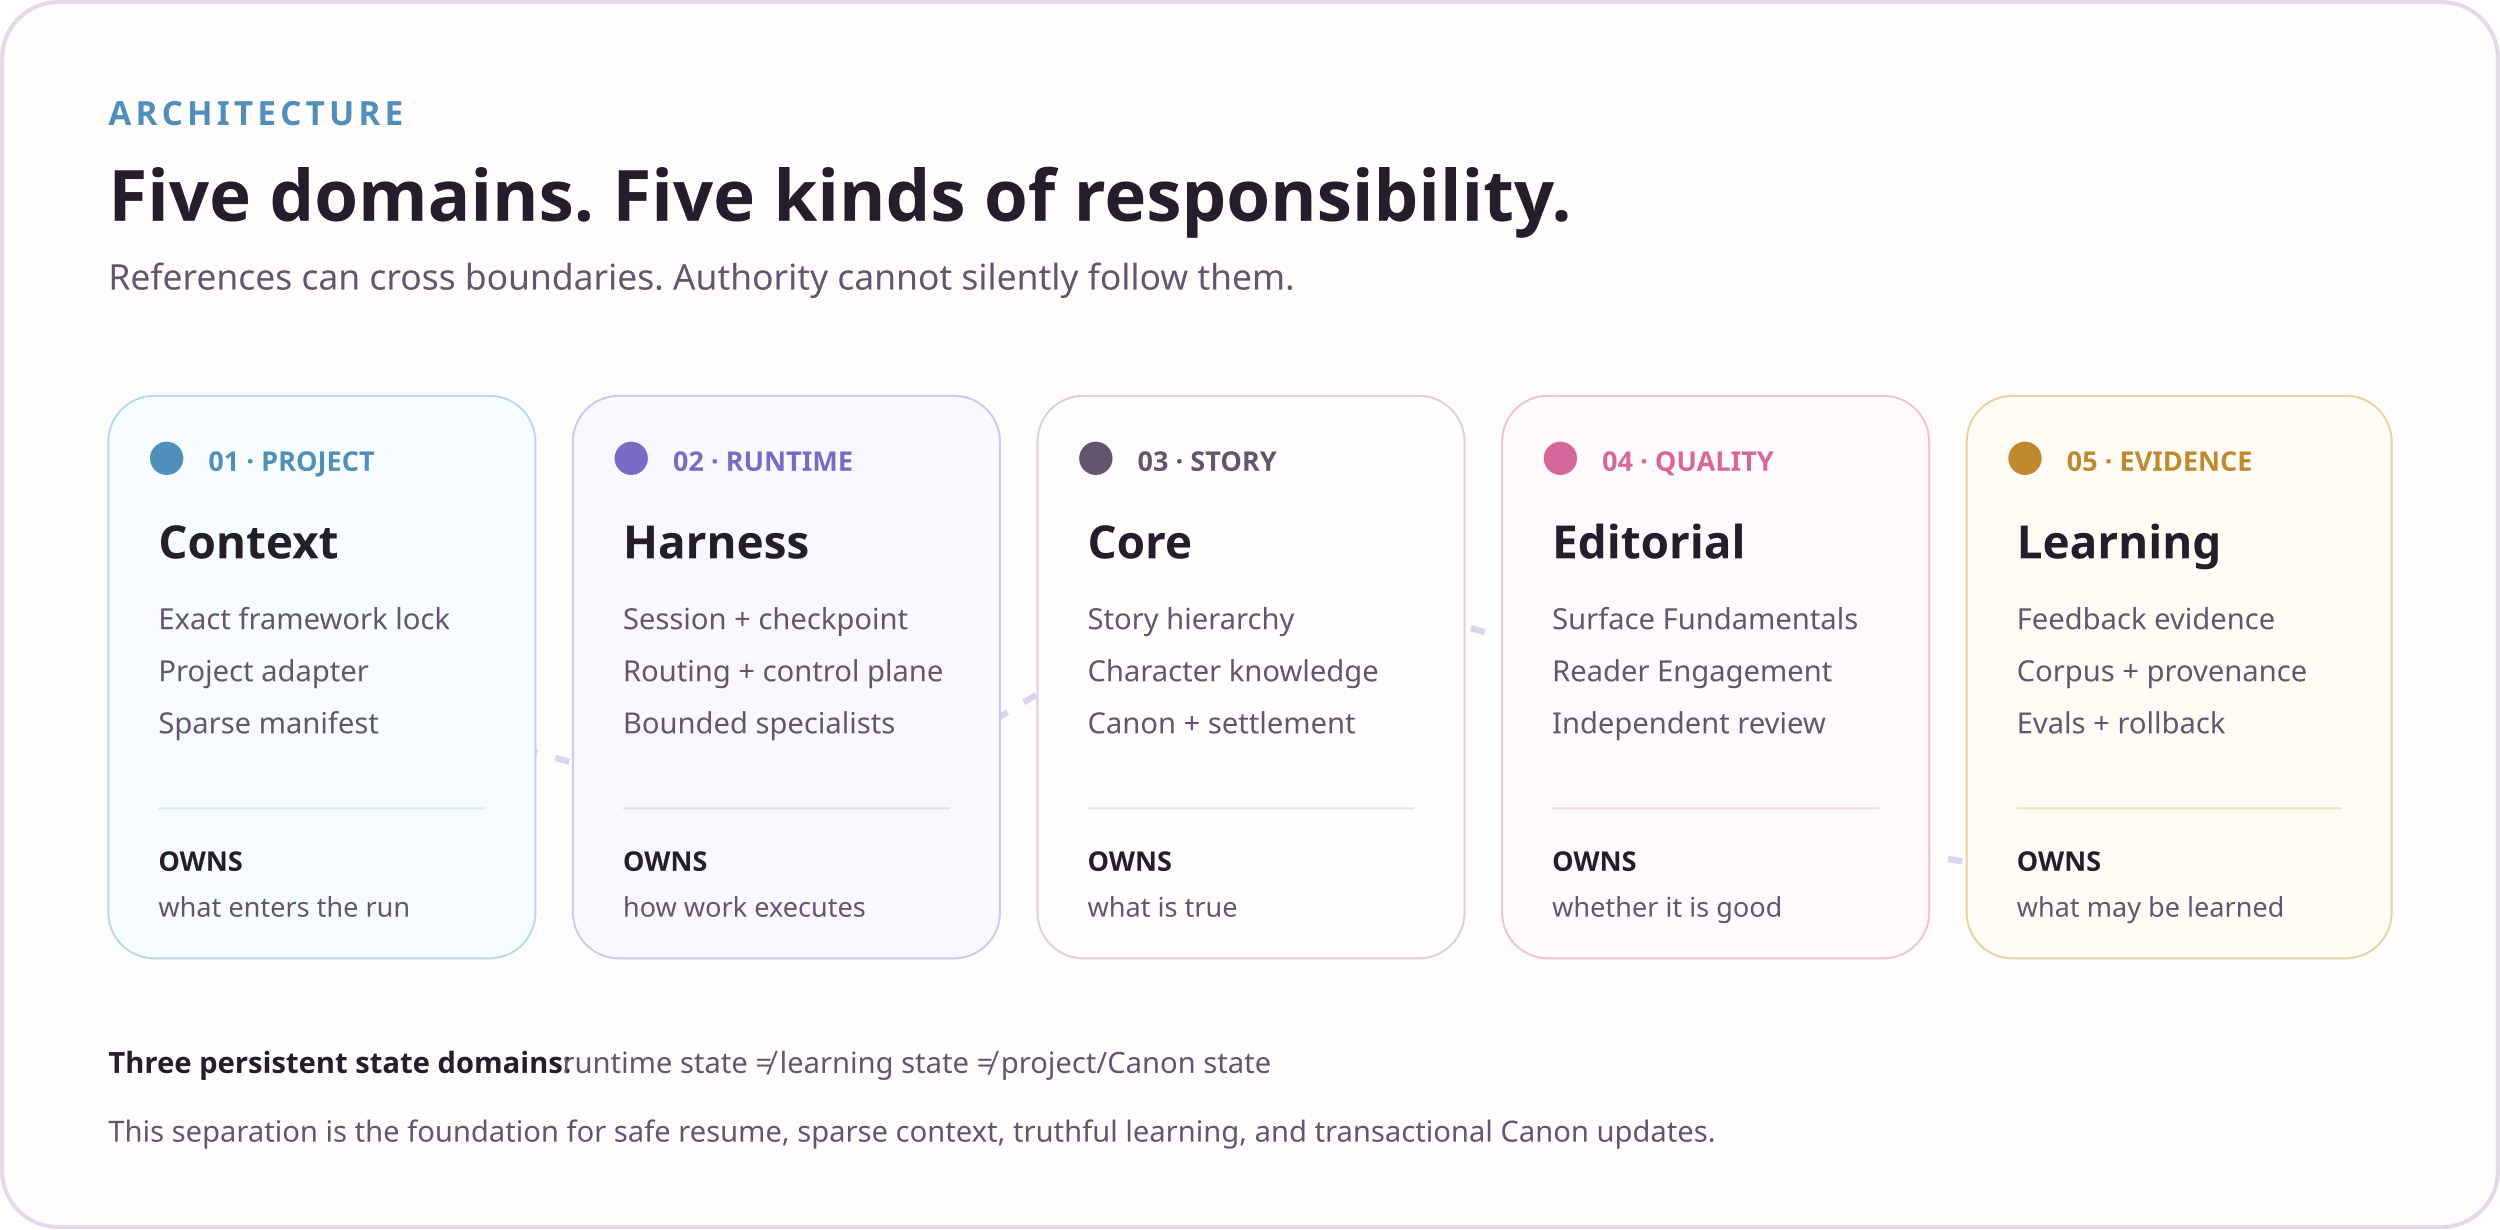
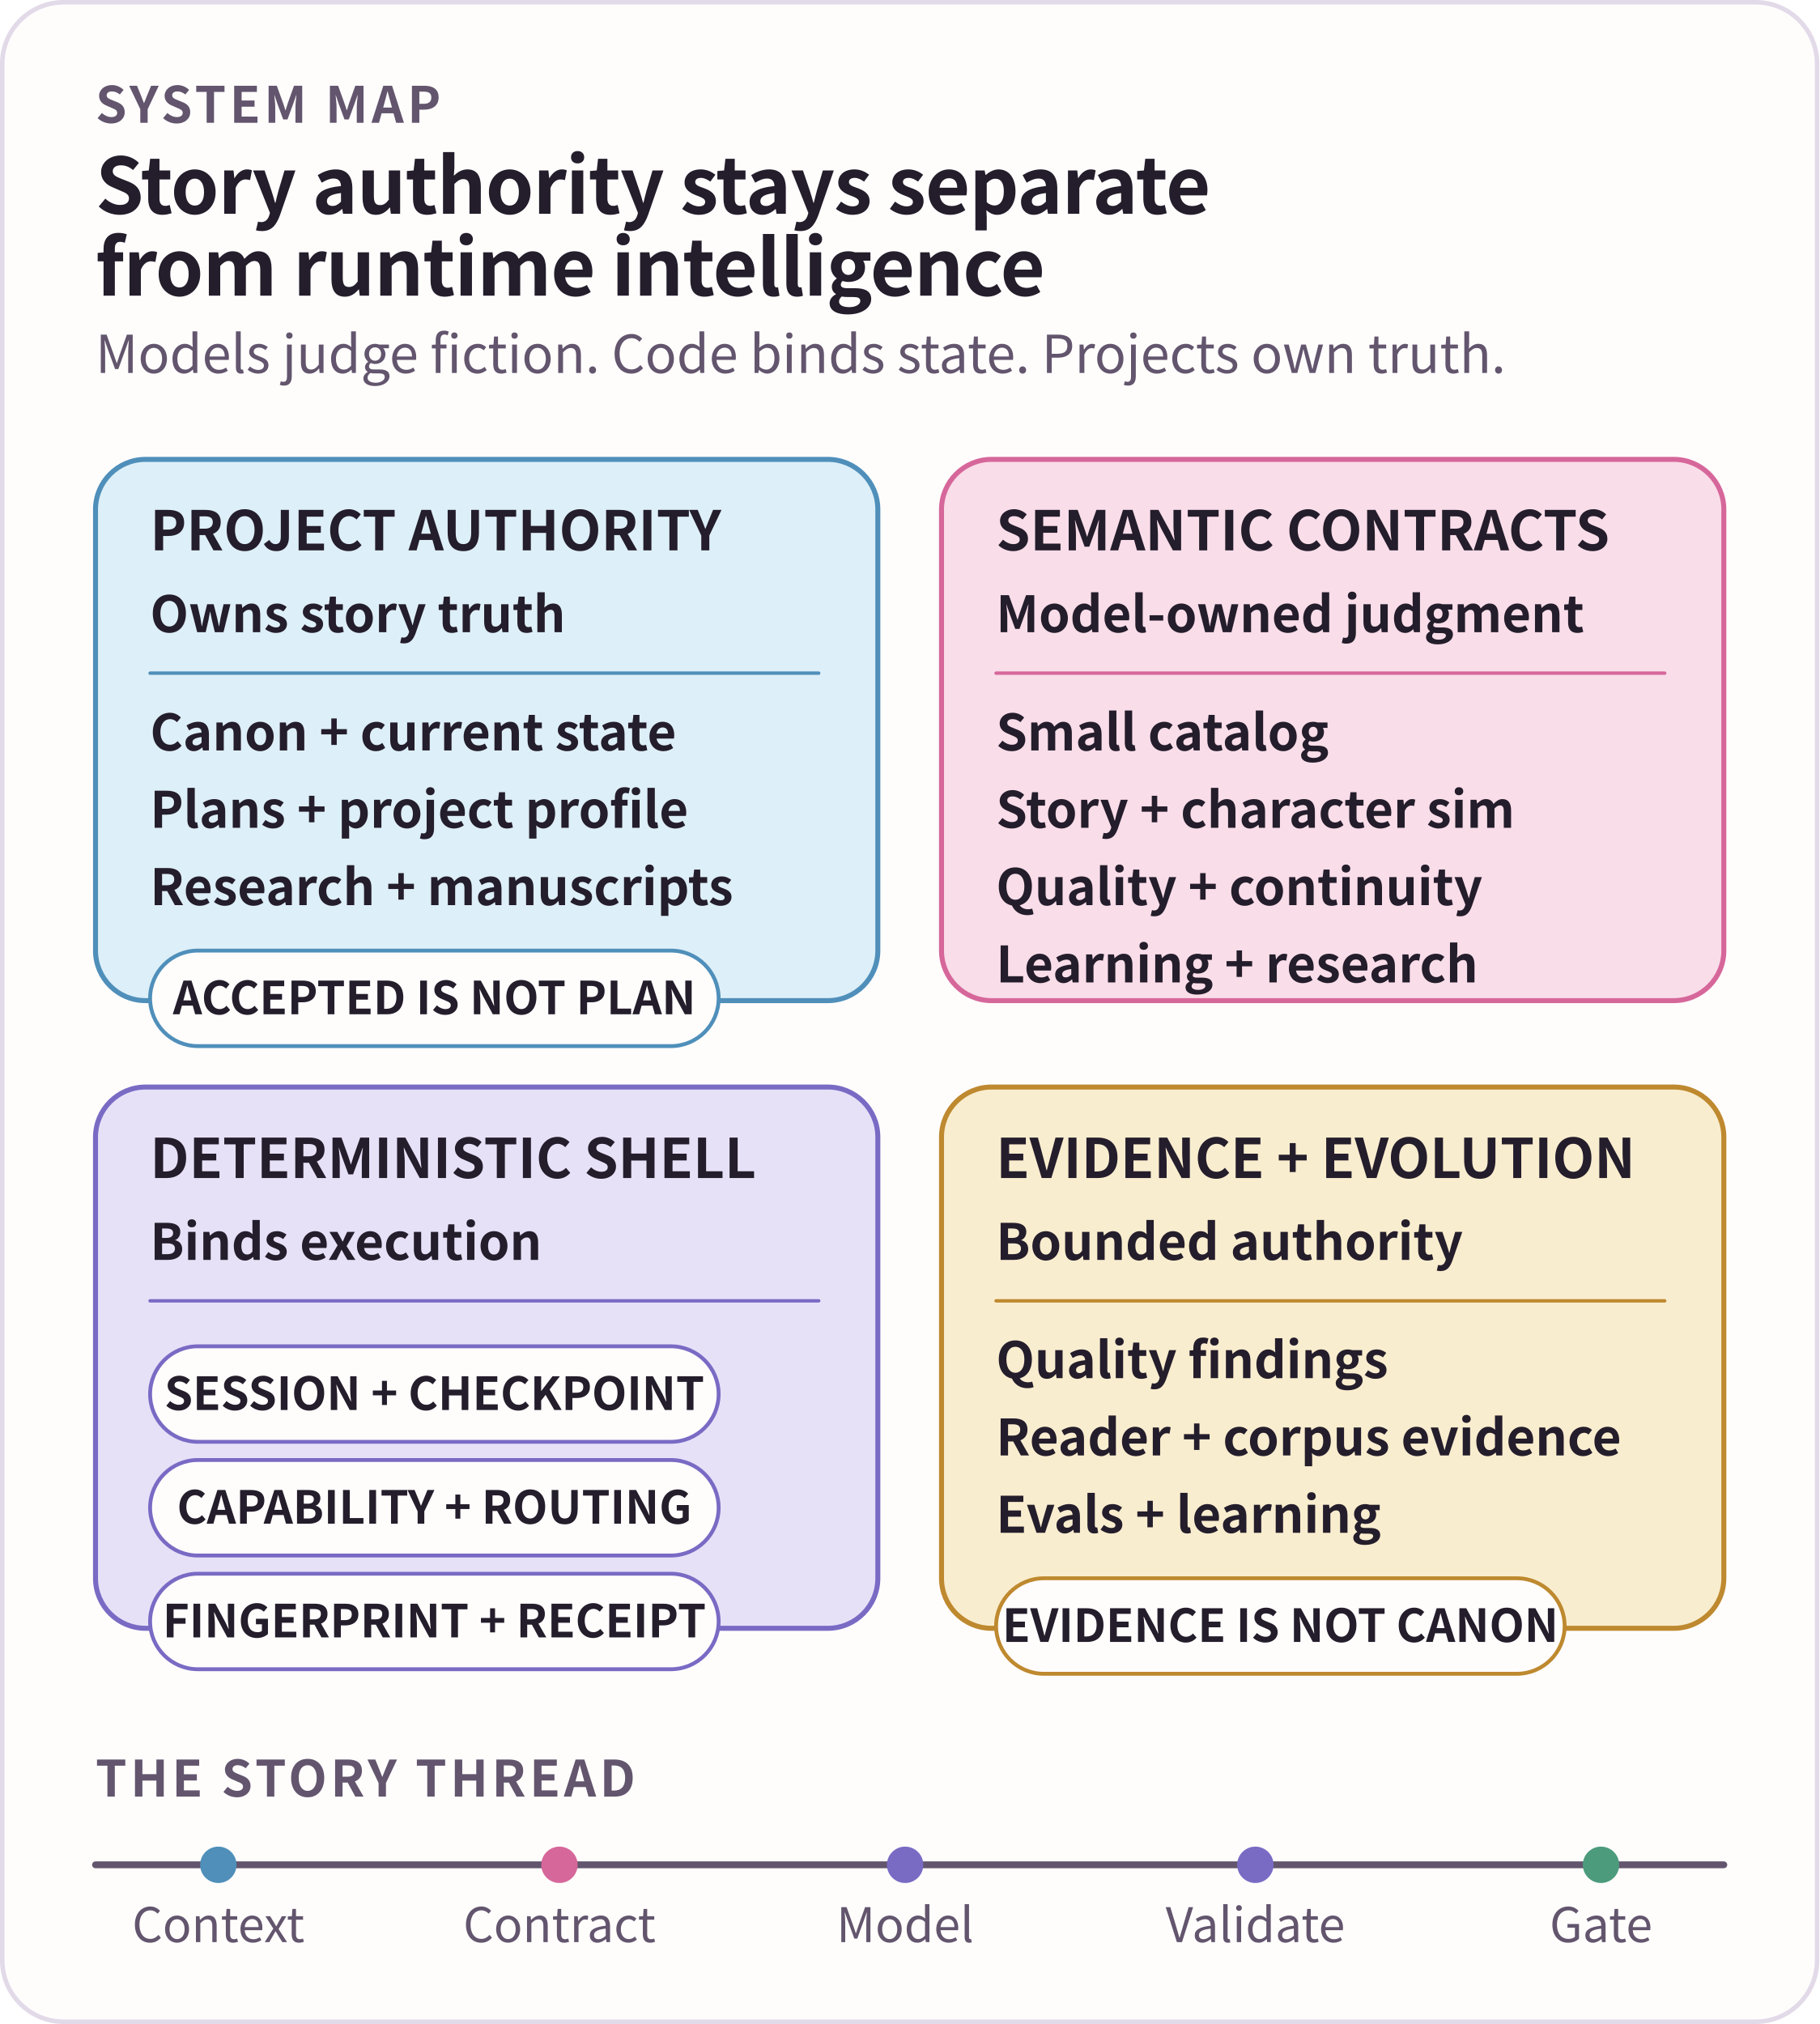
- <svg xmlns="http://www.w3.org/2000/svg" viewBox="0 0 1200 590" role="img" aria-labelledby="title desc">
-   <rect width="1200" height="590" rx="28" fill="#FFFDFC" />
-   <rect x="1" y="1" width="1198" height="588" rx="27" fill="none" stroke="#E2DAE8" stroke-width="2" />
-   <text x="52" y="60" font-family="ui-sans-serif,system-ui,sans-serif" font-size="16" font-weight="700" fill="#4F8FBA" letter-spacing="2">ARCHITECTURE</text>
-   <text x="52" y="106" font-family="ui-sans-serif,system-ui,sans-serif" font-size="34" font-weight="750" fill="#241D2B">Five domains. Five kinds of responsibility.</text>
-   <text x="52" y="139" font-family="ui-sans-serif,system-ui,sans-serif" font-size="17" fill="#62556D">References can cross boundaries. Authority cannot silently follow them.</text>
-   <path d="M115 382C228 290 337 446 458 359s237-89 356-4 219 80 279-9" fill="none" stroke="#796BC4" stroke-width="3" stroke-dasharray="7 9" opacity=".28" />
-   <g transform="translate(52 190)">
-     <rect width="205" height="270" rx="22" fill="#F7FCFF" stroke="#B8D9EC" />
-     <circle cx="28" cy="30" r="8" fill="#4F8FBA" />
-     <text x="48" y="36" font-family="ui-sans-serif,system-ui,sans-serif" font-size="13" font-weight="700" fill="#4F8FBA">01 · PROJECT</text>
-     <text x="24" y="78" font-family="ui-sans-serif,system-ui,sans-serif" font-size="22" font-weight="750" fill="#241D2B">Context</text>
-     <text x="24" y="112" font-family="ui-sans-serif,system-ui,sans-serif" font-size="14" fill="#62556D">Exact framework lock</text>
-     <text x="24" y="137" font-family="ui-sans-serif,system-ui,sans-serif" font-size="14" fill="#62556D">Project adapter</text>
-     <text x="24" y="162" font-family="ui-sans-serif,system-ui,sans-serif" font-size="14" fill="#62556D">Sparse manifest</text>
-     <path d="M24 198H181" stroke="#D6EAF5" />
-     <text x="24" y="228" font-family="ui-sans-serif,system-ui,sans-serif" font-size="13" font-weight="700" fill="#241D2B">OWNS</text>
-     <text x="24" y="250" font-family="ui-sans-serif,system-ui,sans-serif" font-size="13" fill="#62556D">what enters the run</text>
-   </g>
-   <g transform="translate(275 190)">
-     <rect width="205" height="270" rx="22" fill="#FAF8FF" stroke="#CFC7EE" />
-     <circle cx="28" cy="30" r="8" fill="#796BC4" />
-     <text x="48" y="36" font-family="ui-sans-serif,system-ui,sans-serif" font-size="13" font-weight="700" fill="#796BC4">02 · RUNTIME</text>
-     <text x="24" y="78" font-family="ui-sans-serif,system-ui,sans-serif" font-size="22" font-weight="750" fill="#241D2B">Harness</text>
-     <text x="24" y="112" font-family="ui-sans-serif,system-ui,sans-serif" font-size="14" fill="#62556D">Session + checkpoint</text>
-     <text x="24" y="137" font-family="ui-sans-serif,system-ui,sans-serif" font-size="14" fill="#62556D">Routing + control plane</text>
-     <text x="24" y="162" font-family="ui-sans-serif,system-ui,sans-serif" font-size="14" fill="#62556D">Bounded specialists</text>
-     <path d="M24 198H181" stroke="#E3DDF4" />
-     <text x="24" y="228" font-family="ui-sans-serif,system-ui,sans-serif" font-size="13" font-weight="700" fill="#241D2B">OWNS</text>
-     <text x="24" y="250" font-family="ui-sans-serif,system-ui,sans-serif" font-size="13" fill="#62556D">how work executes</text>
-   </g>
-   <g transform="translate(498 190)">
-     <rect width="205" height="270" rx="22" fill="#FFFEFD" stroke="#D9D1DE" />
-     <circle cx="28" cy="30" r="8" fill="#62556D" />
-     <text x="48" y="36" font-family="ui-sans-serif,system-ui,sans-serif" font-size="13" font-weight="700" fill="#62556D">03 · STORY</text>
-     <text x="24" y="78" font-family="ui-sans-serif,system-ui,sans-serif" font-size="22" font-weight="750" fill="#241D2B">Core</text>
-     <text x="24" y="112" font-family="ui-sans-serif,system-ui,sans-serif" font-size="14" fill="#62556D">Story hierarchy</text>
-     <text x="24" y="137" font-family="ui-sans-serif,system-ui,sans-serif" font-size="14" fill="#62556D">Character knowledge</text>
-     <text x="24" y="162" font-family="ui-sans-serif,system-ui,sans-serif" font-size="14" fill="#62556D">Canon + settlement</text>
-     <path d="M24 198H181" stroke="#E8E3EB" />
-     <text x="24" y="228" font-family="ui-sans-serif,system-ui,sans-serif" font-size="13" font-weight="700" fill="#241D2B">OWNS</text>
-     <text x="24" y="250" font-family="ui-sans-serif,system-ui,sans-serif" font-size="13" fill="#62556D">what is true</text>
-   </g>
-   <g transform="translate(721 190)">
-     <rect width="205" height="270" rx="22" fill="#FFFAFC" stroke="#EDC3D6" />
-     <circle cx="28" cy="30" r="8" fill="#D6679A" />
-     <text x="48" y="36" font-family="ui-sans-serif,system-ui,sans-serif" font-size="13" font-weight="700" fill="#D6679A">04 · QUALITY</text>
-     <text x="24" y="78" font-family="ui-sans-serif,system-ui,sans-serif" font-size="22" font-weight="750" fill="#241D2B">Editorial</text>
-     <text x="24" y="112" font-family="ui-sans-serif,system-ui,sans-serif" font-size="14" fill="#62556D">Surface Fundamentals</text>
-     <text x="24" y="137" font-family="ui-sans-serif,system-ui,sans-serif" font-size="14" fill="#62556D">Reader Engagement</text>
-     <text x="24" y="162" font-family="ui-sans-serif,system-ui,sans-serif" font-size="14" fill="#62556D">Independent review</text>
-     <path d="M24 198H181" stroke="#F2D9E4" />
-     <text x="24" y="228" font-family="ui-sans-serif,system-ui,sans-serif" font-size="13" font-weight="700" fill="#241D2B">OWNS</text>
-     <text x="24" y="250" font-family="ui-sans-serif,system-ui,sans-serif" font-size="13" fill="#62556D">whether it is good</text>
-   </g>
-   <g transform="translate(944 190)">
-     <rect width="204" height="270" rx="22" fill="#FFFCF5" stroke="#E8D2A5" />
-     <circle cx="28" cy="30" r="8" fill="#BE892F" />
-     <text x="48" y="36" font-family="ui-sans-serif,system-ui,sans-serif" font-size="13" font-weight="700" fill="#BE892F">05 · EVIDENCE</text>
-     <text x="24" y="78" font-family="ui-sans-serif,system-ui,sans-serif" font-size="22" font-weight="750" fill="#241D2B">Learning</text>
-     <text x="24" y="112" font-family="ui-sans-serif,system-ui,sans-serif" font-size="14" fill="#62556D">Feedback evidence</text>
-     <text x="24" y="137" font-family="ui-sans-serif,system-ui,sans-serif" font-size="14" fill="#62556D">Corpus + provenance</text>
-     <text x="24" y="162" font-family="ui-sans-serif,system-ui,sans-serif" font-size="14" fill="#62556D">Evals + rollback</text>
-     <path d="M24 198H180" stroke="#F0E2C2" />
-     <text x="24" y="228" font-family="ui-sans-serif,system-ui,sans-serif" font-size="13" font-weight="700" fill="#241D2B">OWNS</text>
-     <text x="24" y="250" font-family="ui-sans-serif,system-ui,sans-serif" font-size="13" fill="#62556D">what may be learned</text>
-   </g>
-   <text x="52" y="515" font-family="ui-sans-serif,system-ui,sans-serif" font-size="14" font-weight="700" fill="#241D2B">Three persistent state domains:</text>
-   <text x="270" y="515" font-family="ui-sans-serif,system-ui,sans-serif" font-size="14" fill="#62556D">runtime state ≠ learning state ≠ project/Canon state</text>
-   <text x="52" y="548" font-family="ui-sans-serif,system-ui,sans-serif" font-size="14" fill="#62556D">This separation is the foundation for safe resume, sparse context, truthful learning, and transactional Canon updates.</text>
+ <svg xmlns="http://www.w3.org/2000/svg" viewBox="0 0 800 890" role="img" data-doc-tier="A">
+   <style>
+ text{font-family:"Noto Sans CJK SC","Noto Sans",-apple-system,BlinkMacSystemFont,"Segoe UI",Arial,sans-serif;fill:#241D2B}
+ .eyebrow{font-size:22px;font-weight:800;letter-spacing:1.6px;fill:#62556D}
+ .title{font-size:34px;font-weight:850;letter-spacing:-.4px}
+ .subtitle{font-size:23px;font-weight:500;fill:#62556D}
+ .section{font-size:24px;font-weight:850}
+ .lead{font-size:22px;font-weight:750}
+ .body{font-size:22px;font-weight:650}
+ .small{font-size:21px;font-weight:500;fill:#62556D}
+ .pill{font-size:20px;font-weight:800}
+ .num{font-size:21px;font-weight:850}
+ </style>
+   <rect width="800" height="890" rx="28" fill="#FFFDFC" />
+   <rect x="1" y="1" width="798" height="888" rx="27" fill="none" stroke="#E2DAE8" stroke-width="2" />
+   <text x="42" y="54" class="eyebrow" text-anchor="start">SYSTEM MAP</text>
+   <text x="42" y="94" class="title" text-anchor="start" data-max-width="720">Story authority stays separate</text>
+   <text x="42" y="130" class="title" text-anchor="start" data-max-width="720">from runtime intelligence</text>
+   <text x="42" y="164" class="subtitle" text-anchor="start" data-max-width="720">Models judge fiction. Code binds state. Projects own truth.</text>
+   <rect x="42" y="202" width="344" height="238" rx="22" fill="#DDEFF8" stroke="#4F8FBA" stroke-width="2.2" />
+   <rect x="414" y="202" width="344" height="238" rx="22" fill="#F9DDE9" stroke="#D6679A" stroke-width="2.2" />
+   <rect x="42" y="478" width="344" height="238" rx="22" fill="#E7E1F8" stroke="#796BC4" stroke-width="2.2" />
+   <rect x="414" y="478" width="344" height="238" rx="22" fill="#F9EDCF" stroke="#BE892F" stroke-width="2.2" />
+   <text x="66" y="242" class="section" text-anchor="start">PROJECT AUTHORITY</text>
+   <text x="66" y="278" class="lead" text-anchor="start">Owns story truth</text>
+   <line x1="66" y1="296" x2="360" y2="296" stroke="#4F8FBA" stroke-width="1.5" stroke-linecap="round" />
+   <text x="66" y="330" class="body" text-anchor="start">Canon + current state</text>
+   <text x="66" y="364" class="body" text-anchor="start">Plans + project profile</text>
+   <text x="66" y="398" class="body" text-anchor="start">Research + manuscripts</text>
+   <rect x="66" y="418" width="250" height="42" rx="21" fill="#FFFDFC" stroke="#4F8FBA" stroke-width="1.7" />
+   <text x="191.0" y="446" class="pill" text-anchor="middle">ACCEPTED IS NOT PLAN</text>
+   <text x="438" y="242" class="section" text-anchor="start">SEMANTIC CONTRACTS</text>
+   <text x="438" y="278" class="lead" text-anchor="start">Model-owned judgment</text>
+   <line x1="438" y1="296" x2="732" y2="296" stroke="#D6679A" stroke-width="1.5" stroke-linecap="round" />
+   <text x="438" y="330" class="body" text-anchor="start">Small catalog</text>
+   <text x="438" y="364" class="body" text-anchor="start">Story + character sim</text>
+   <text x="438" y="398" class="body" text-anchor="start">Quality + continuity</text>
+   <text x="438" y="432" class="body" text-anchor="start">Learning + research</text>
+   <text x="66" y="518" class="section" text-anchor="start">DETERMINISTIC SHELL</text>
+   <text x="66" y="554" class="lead" text-anchor="start">Binds execution</text>
+   <line x1="66" y1="572" x2="360" y2="572" stroke="#796BC4" stroke-width="1.5" stroke-linecap="round" />
+   <rect x="66" y="592" width="250" height="42" rx="21" fill="#FFFDFC" stroke="#796BC4" stroke-width="1.7" />
+   <text x="191.0" y="620" class="pill" text-anchor="middle">SESSION + CHECKPOINT</text>
+   <rect x="66" y="642" width="250" height="42" rx="21" fill="#FFFDFC" stroke="#796BC4" stroke-width="1.7" />
+   <text x="191.0" y="670" class="pill" text-anchor="middle">CAPABILITY + ROUTING</text>
+   <rect x="66" y="692" width="250" height="42" rx="21" fill="#FFFDFC" stroke="#796BC4" stroke-width="1.7" />
+   <text x="191.0" y="720" class="pill" text-anchor="middle">FINGERPRINT + RECEIPT</text>
+   <text x="438" y="518" class="section" text-anchor="start">EVIDENCE + EVOLUTION</text>
+   <text x="438" y="554" class="lead" text-anchor="start">Bounded authority</text>
+   <line x1="438" y1="572" x2="732" y2="572" stroke="#BE892F" stroke-width="1.5" stroke-linecap="round" />
+   <text x="438" y="606" class="body" text-anchor="start">Quality findings</text>
+   <text x="438" y="640" class="body" text-anchor="start" data-max-width="320">Reader + corpus evidence</text>
+   <text x="438" y="674" class="body" text-anchor="start">Evals + learning</text>
+   <rect x="438" y="694" width="250" height="42" rx="21" fill="#FFFDFC" stroke="#BE892F" stroke-width="1.7" />
+   <text x="563.0" y="722" class="pill" text-anchor="middle">EVIDENCE IS NOT CANON</text>
+   <text x="42" y="790" class="eyebrow" text-anchor="start">THE STORY THREAD</text>
+   <line x1="42" y1="820" x2="758" y2="820" stroke="#62556D" stroke-width="3" stroke-linecap="round" />
+   <circle cx="96" cy="820" r="8" fill="#4F8FBA" stroke="none" stroke-width="0" />
+   <circle cx="246" cy="820" r="8" fill="#D6679A" stroke="none" stroke-width="0" />
+   <circle cx="398" cy="820" r="8" fill="#796BC4" stroke="none" stroke-width="0" />
+   <circle cx="552" cy="820" r="8" fill="#796BC4" stroke="none" stroke-width="0" />
+   <circle cx="704" cy="820" r="8" fill="#4D9B7D" stroke="none" stroke-width="0" />
+   <text x="96" y="854" class="small" text-anchor="middle">Context</text>
+   <text x="246" y="854" class="small" text-anchor="middle">Contract</text>
+   <text x="398" y="854" class="small" text-anchor="middle">Model</text>
+   <text x="552" y="854" class="small" text-anchor="middle">Validate</text>
+   <text x="704" y="854" class="small" text-anchor="middle">Gate</text>
</svg>
